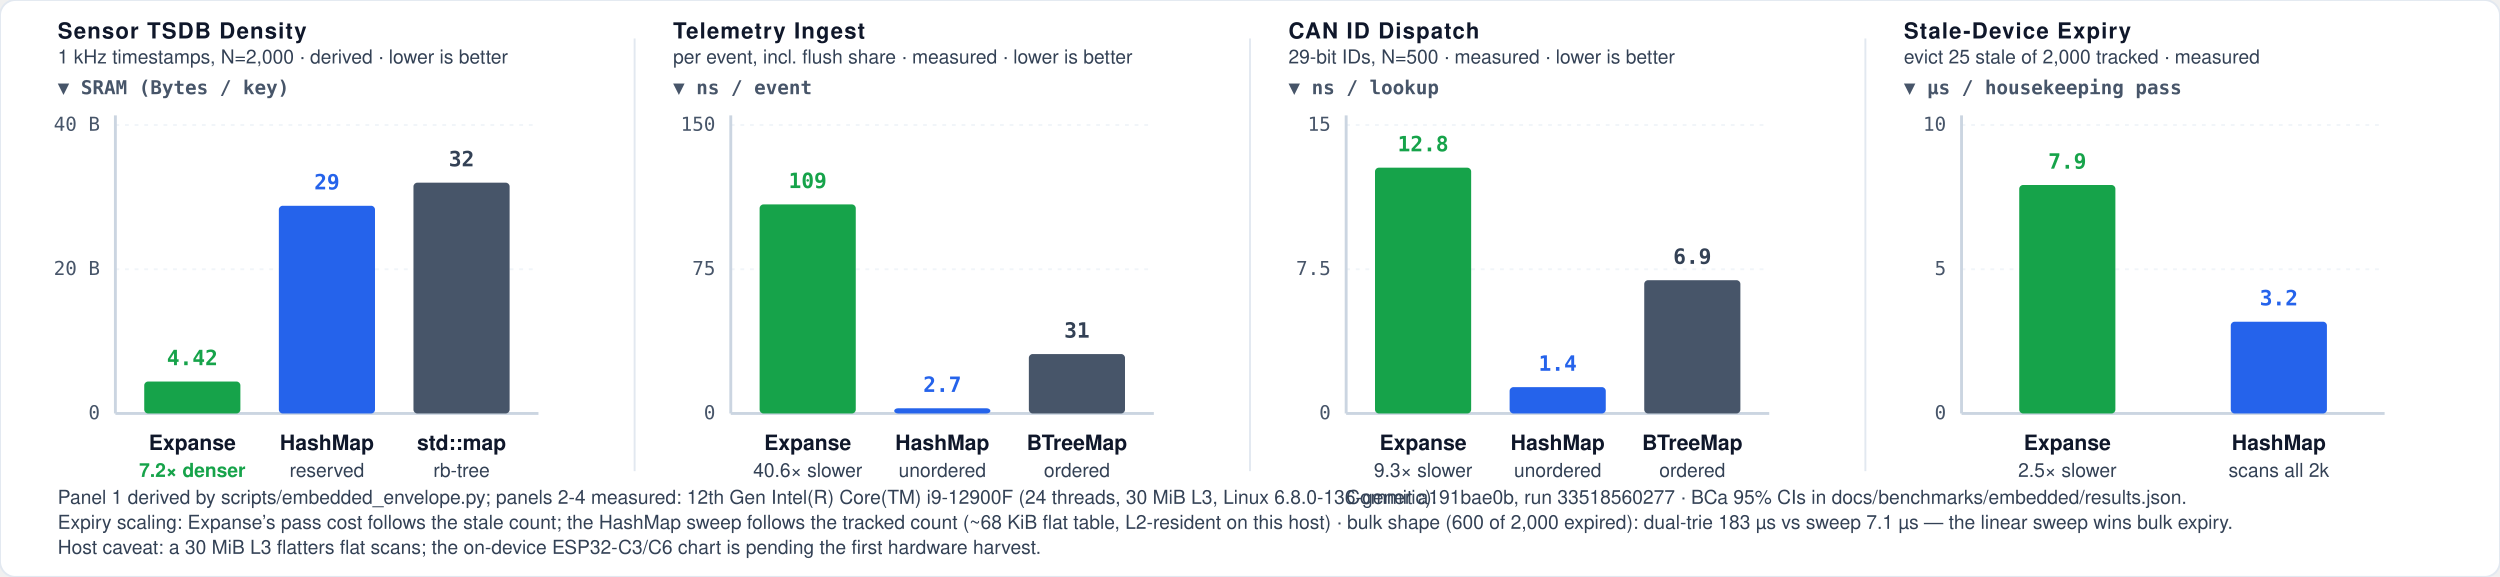
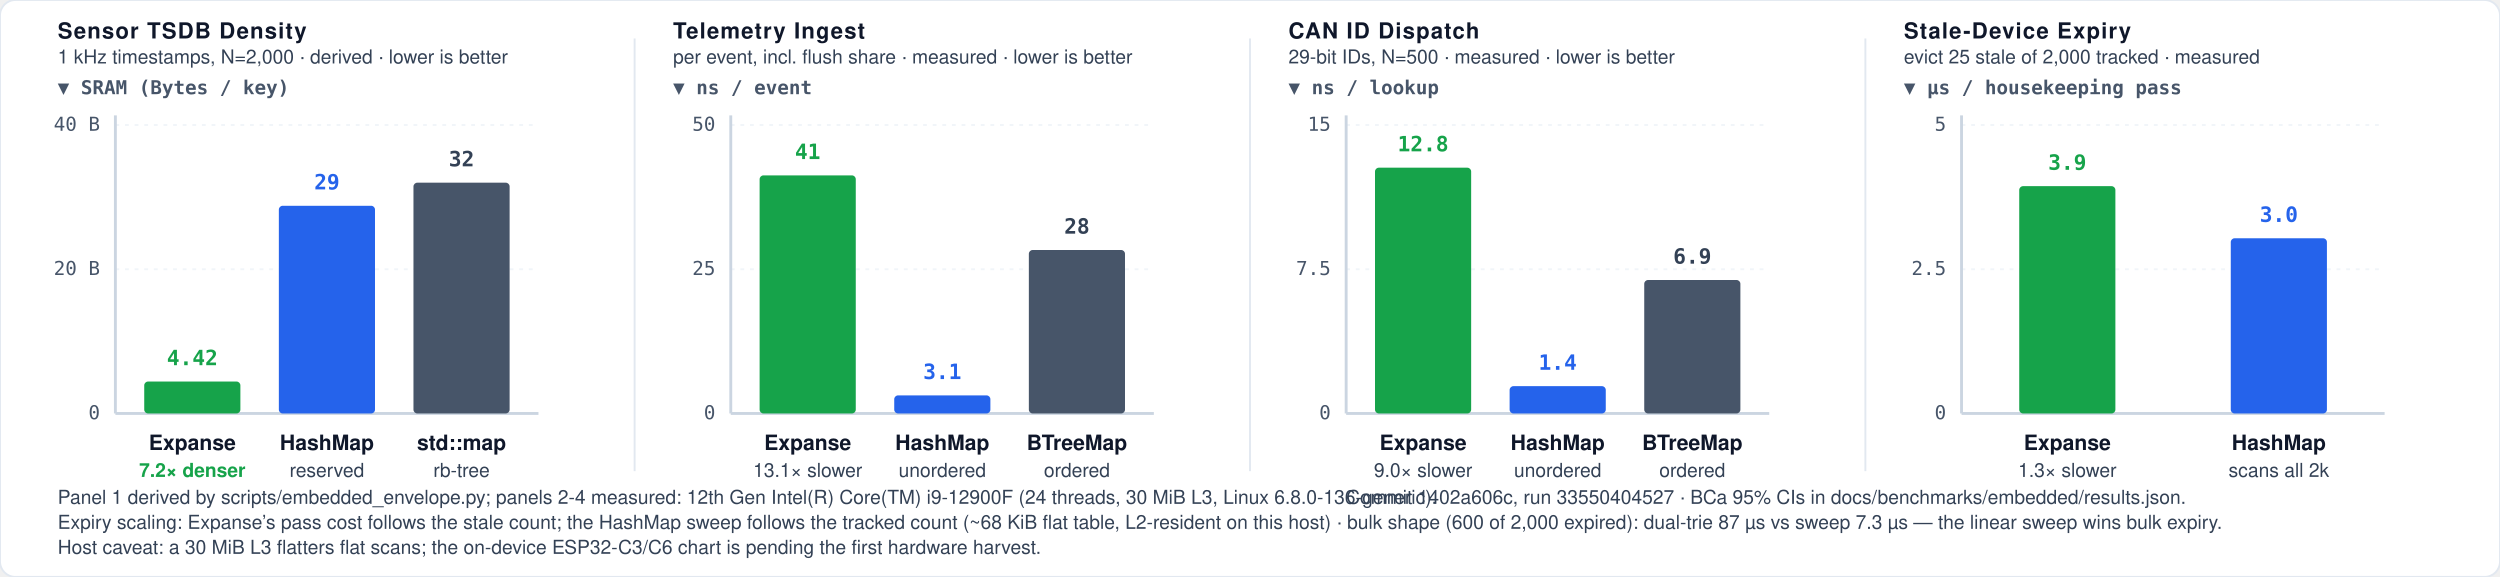
<svg xmlns="http://www.w3.org/2000/svg" viewBox="0 0 1300 300" width="100%" height="100%">
  <defs>
    <style>
      .bg { fill: #ffffff; }
      .border { stroke: #e2e8f0; stroke-width: 1px; fill: none; }
      .grid { stroke: #f1f5f9; stroke-width: 1px; stroke-dasharray: 2,3; }
      .axis { stroke: #cbd5e1; stroke-width: 1.5px; }
      .divider { stroke: #e2e8f0; stroke-width: 1px; }

      .t-chart-title { font-family: -apple-system, BlinkMacSystemFont, "Segoe UI", Helvetica, Arial, sans-serif; font-size: 11.5px; font-weight: 700; letter-spacing: 0.6px; fill: #0f172a; text-transform: uppercase; }
      .t-chart-sub { font-family: -apple-system, BlinkMacSystemFont, "Segoe UI", Helvetica, Arial, sans-serif; font-size: 10px; font-weight: 500; fill: #334155; }
      .t-unit-header { font-family: ui-monospace, SFMono-Regular, Menlo, monospace; font-size: 10px; font-weight: 600; fill: #475569; }
      .t-axis-label { font-family: ui-monospace, SFMono-Regular, Menlo, monospace; font-size: 10px; font-weight: 500; fill: #475569; }
      .t-win { fill: #16a34a; font-weight: 600; }
      .t-bar-label { font-family: -apple-system, BlinkMacSystemFont, "Segoe UI", Helvetica, Arial, sans-serif; font-size: 11px; font-weight: 700; fill: #0f172a; }

      .t-val-accent { font-family: ui-monospace, SFMono-Regular, Menlo, monospace; font-size: 11px; font-weight: 700; fill: #16a34a; text-anchor: middle; }
      .t-val-muted { font-family: ui-monospace, SFMono-Regular, Menlo, monospace; font-size: 11px; font-weight: 600; fill: #334155; text-anchor: middle; }
      .t-val-blue { font-family: ui-monospace, SFMono-Regular, Menlo, monospace; font-size: 11px; font-weight: 600; fill: #2563eb; text-anchor: middle; }

      .b-expanse { fill: #16a34a; }
      .b-hashmap { fill: #2563eb; }
      .b-stdmap { fill: #475569; }

      @media (prefers-color-scheme: dark) {
        :root:not([data-theme="light"]) .bg { fill: #0b1220; }
        :root:not([data-theme="light"]) .border { stroke: #1e293b; }
        :root:not([data-theme="light"]) .grid { stroke: #16233b; }
        :root:not([data-theme="light"]) .axis { stroke: #334155; }
        :root:not([data-theme="light"]) .divider { stroke: #1e293b; }
        :root:not([data-theme="light"]) .t-chart-title { fill: #e2e8f0; }
        :root:not([data-theme="light"]) .t-chart-sub { fill: #94a3b8; }
        :root:not([data-theme="light"]) .t-unit-header, :root:not([data-theme="light"]) .t-axis-label { fill: #64748b; }
        :root:not([data-theme="light"]) .t-bar-label { fill: #e2e8f0; }
        :root:not([data-theme="light"]) .t-val-muted { fill: #94a3b8; }
        :root:not([data-theme="light"]) .t-win { fill: #4ade80; }
        :root:not([data-theme="light"]) .t-val-accent { fill: #4ade80; }
        :root:not([data-theme="light"]) .t-val-blue { fill: #60a5fa; }
        :root:not([data-theme="light"]) .b-expanse { fill: #22c55e; }
        :root:not([data-theme="light"]) .b-hashmap { fill: #3b82f6; }
        :root:not([data-theme="light"]) .b-stdmap { fill: #475569; }
      }
      [data-theme="dark"] .bg, :root[data-theme="dark"] .bg { fill: #0b1220; }
      [data-theme="dark"] .border, :root[data-theme="dark"] .border { stroke: #1e293b; }
      [data-theme="dark"] .grid, :root[data-theme="dark"] .grid { stroke: #16233b; }
      [data-theme="dark"] .axis, :root[data-theme="dark"] .axis { stroke: #334155; }
      [data-theme="dark"] .divider, :root[data-theme="dark"] .divider { stroke: #1e293b; }
      [data-theme="dark"] .t-chart-title, :root[data-theme="dark"] .t-chart-title { fill: #e2e8f0; }
      [data-theme="dark"] .t-chart-sub, :root[data-theme="dark"] .t-chart-sub { fill: #94a3b8; }
      [data-theme="dark"] .t-unit-header, :root[data-theme="dark"] .t-unit-header { fill: #64748b; }
      [data-theme="dark"] .t-axis-label, :root[data-theme="dark"] .t-axis-label { fill: #64748b; }
      [data-theme="dark"] .t-bar-label, :root[data-theme="dark"] .t-bar-label { fill: #e2e8f0; }
      [data-theme="dark"] .t-val-muted, :root[data-theme="dark"] .t-val-muted { fill: #94a3b8; }
      [data-theme="dark"] .t-win, :root[data-theme="dark"] .t-win { fill: #4ade80; }
      [data-theme="dark"] .t-val-accent, :root[data-theme="dark"] .t-val-accent { fill: #4ade80; }
      [data-theme="dark"] .t-val-blue, :root[data-theme="dark"] .t-val-blue { fill: #60a5fa; }
      [data-theme="dark"] .b-expanse, :root[data-theme="dark"] .b-expanse { fill: #22c55e; }
      [data-theme="dark"] .b-hashmap, :root[data-theme="dark"] .b-hashmap { fill: #3b82f6; }
      [data-theme="dark"] .b-stdmap, :root[data-theme="dark"] .b-stdmap { fill: #475569; }
    </style>
  </defs>
  <rect width="100%" height="100%" class="bg" rx="8" />
  <rect width="100%" height="100%" class="border" rx="8" />
  <g transform="translate(30, 20)">
    <text x="0" y="0" class="t-chart-title">Sensor TSDB Density</text>
    <text x="0" y="13" class="t-chart-sub">1 kHz timestamps, N=2,000 · derived · lower is better</text>
    <text x="0" y="29" class="t-unit-header">▼ SRAM (Bytes / key)</text>
    <line x1="30" y1="45" x2="250" y2="45" class="grid" />
    <text x="22" y="48" class="t-axis-label" text-anchor="end">40 B</text>
    <line x1="30" y1="120" x2="250" y2="120" class="grid" />
    <text x="22" y="123" class="t-axis-label" text-anchor="end">20 B</text>
    <line x1="30" y1="195" x2="250" y2="195" class="axis" />
    <text x="22" y="198" class="t-axis-label" text-anchor="end">0</text>
    <line x1="30" y1="40" x2="30" y2="195" class="axis" />
    <rect x="45" y="178.4" width="50" height="16.6" class="b-expanse" rx="2" />
    <text x="70" y="169.9" class="t-val-accent">4.42</text>
    <text x="70" y="214" class="t-bar-label" text-anchor="middle">Expanse</text>
    <text x="70" y="228" class="t-chart-sub t-win" text-anchor="middle">7.2× denser</text>
    <rect x="115" y="87.0" width="50" height="108.0" class="b-hashmap" rx="2" />
    <text x="140" y="78.5" class="t-val-blue">29</text>
    <text x="140" y="214" class="t-bar-label" text-anchor="middle">HashMap</text>
    <text x="140" y="228" class="t-chart-sub" text-anchor="middle">reserved</text>
    <rect x="185" y="75.0" width="50" height="120.0" class="b-stdmap" rx="2" />
    <text x="210" y="66.5" class="t-val-muted">32</text>
    <text x="210" y="214" class="t-bar-label" text-anchor="middle">std::map</text>
    <text x="210" y="228" class="t-chart-sub" text-anchor="middle">rb-tree</text>
  </g>
  <line x1="330" y1="20" x2="330" y2="245" class="divider" />
  <g transform="translate(350, 20)">
    <text x="0" y="0" class="t-chart-title">Telemetry Ingest</text>
    <text x="0" y="13" class="t-chart-sub">per event, incl. flush share · measured · lower is better</text>
    <text x="0" y="29" class="t-unit-header">▼ ns / event</text>
    <line x1="30" y1="45" x2="250" y2="45" class="grid" />
-     <text x="22" y="48" class="t-axis-label" text-anchor="end">150</text>
+     <text x="22" y="48" class="t-axis-label" text-anchor="end">50</text>
    <line x1="30" y1="120" x2="250" y2="120" class="grid" />
-     <text x="22" y="123" class="t-axis-label" text-anchor="end">75</text>
+     <text x="22" y="123" class="t-axis-label" text-anchor="end">25</text>
    <line x1="30" y1="195" x2="250" y2="195" class="axis" />
    <text x="22" y="198" class="t-axis-label" text-anchor="end">0</text>
    <line x1="30" y1="40" x2="30" y2="195" class="axis" />
-     <rect x="45" y="86.3" width="50" height="108.7" class="b-expanse" rx="2" />
-     <text x="70" y="77.8" class="t-val-accent">109</text>
+     <rect x="45" y="71.2" width="50" height="123.8" class="b-expanse" rx="2" />
+     <text x="70" y="62.7" class="t-val-accent">41</text>
    <text x="70" y="214" class="t-bar-label" text-anchor="middle">Expanse</text>
-     <text x="70" y="228" class="t-chart-sub" text-anchor="middle">40.6× slower</text>
-     <rect x="115" y="192.3" width="50" height="2.7" class="b-hashmap" rx="2" />
-     <text x="140" y="183.8" class="t-val-blue">2.7</text>
+     <text x="70" y="228" class="t-chart-sub" text-anchor="middle">13.1× slower</text>
+     <rect x="115" y="185.6" width="50" height="9.4" class="b-hashmap" rx="2" />
+     <text x="140" y="177.1" class="t-val-blue">3.1</text>
    <text x="140" y="214" class="t-bar-label" text-anchor="middle">HashMap</text>
    <text x="140" y="228" class="t-chart-sub" text-anchor="middle">unordered</text>
-     <rect x="185" y="164.1" width="50" height="30.9" class="b-stdmap" rx="2" />
-     <text x="210" y="155.6" class="t-val-muted">31</text>
+     <rect x="185" y="110.0" width="50" height="85.0" class="b-stdmap" rx="2" />
+     <text x="210" y="101.5" class="t-val-muted">28</text>
    <text x="210" y="214" class="t-bar-label" text-anchor="middle">BTreeMap</text>
    <text x="210" y="228" class="t-chart-sub" text-anchor="middle">ordered</text>
  </g>
  <line x1="650" y1="20" x2="650" y2="245" class="divider" />
  <g transform="translate(670, 20)">
    <text x="0" y="0" class="t-chart-title">CAN ID Dispatch</text>
    <text x="0" y="13" class="t-chart-sub">29-bit IDs, N=500 · measured · lower is better</text>
    <text x="0" y="29" class="t-unit-header">▼ ns / lookup</text>
    <line x1="30" y1="45" x2="250" y2="45" class="grid" />
    <text x="22" y="48" class="t-axis-label" text-anchor="end">15</text>
    <line x1="30" y1="120" x2="250" y2="120" class="grid" />
    <text x="22" y="123" class="t-axis-label" text-anchor="end">7.5</text>
    <line x1="30" y1="195" x2="250" y2="195" class="axis" />
    <text x="22" y="198" class="t-axis-label" text-anchor="end">0</text>
    <line x1="30" y1="40" x2="30" y2="195" class="axis" />
    <rect x="45" y="67.2" width="50" height="127.8" class="b-expanse" rx="2" />
    <text x="70" y="58.7" class="t-val-accent">12.8</text>
    <text x="70" y="214" class="t-bar-label" text-anchor="middle">Expanse</text>
-     <text x="70" y="228" class="t-chart-sub" text-anchor="middle">9.3× slower</text>
-     <rect x="115" y="181.3" width="50" height="13.7" class="b-hashmap" rx="2" />
-     <text x="140" y="172.8" class="t-val-blue">1.4</text>
+     <text x="70" y="228" class="t-chart-sub" text-anchor="middle">9.0× slower</text>
+     <rect x="115" y="180.8" width="50" height="14.2" class="b-hashmap" rx="2" />
+     <text x="140" y="172.3" class="t-val-blue">1.4</text>
    <text x="140" y="214" class="t-bar-label" text-anchor="middle">HashMap</text>
    <text x="140" y="228" class="t-chart-sub" text-anchor="middle">unordered</text>
-     <rect x="185" y="125.7" width="50" height="69.3" class="b-stdmap" rx="2" />
-     <text x="210" y="117.2" class="t-val-muted">6.9</text>
+     <rect x="185" y="125.6" width="50" height="69.4" class="b-stdmap" rx="2" />
+     <text x="210" y="117.1" class="t-val-muted">6.9</text>
    <text x="210" y="214" class="t-bar-label" text-anchor="middle">BTreeMap</text>
    <text x="210" y="228" class="t-chart-sub" text-anchor="middle">ordered</text>
  </g>
  <line x1="970" y1="20" x2="970" y2="245" class="divider" />
  <g transform="translate(990, 20)">
    <text x="0" y="0" class="t-chart-title">Stale-Device Expiry</text>
    <text x="0" y="13" class="t-chart-sub">evict 25 stale of 2,000 tracked · measured</text>
    <text x="0" y="29" class="t-unit-header">▼ µs / housekeeping pass</text>
    <line x1="30" y1="45" x2="250" y2="45" class="grid" />
-     <text x="22" y="48" class="t-axis-label" text-anchor="end">10</text>
+     <text x="22" y="48" class="t-axis-label" text-anchor="end">5</text>
    <line x1="30" y1="120" x2="250" y2="120" class="grid" />
-     <text x="22" y="123" class="t-axis-label" text-anchor="end">5</text>
+     <text x="22" y="123" class="t-axis-label" text-anchor="end">2.5</text>
    <line x1="30" y1="195" x2="250" y2="195" class="axis" />
    <text x="22" y="198" class="t-axis-label" text-anchor="end">0</text>
    <line x1="30" y1="40" x2="30" y2="195" class="axis" />
-     <rect x="60" y="76.2" width="50" height="118.8" class="b-expanse" rx="2" />
-     <text x="85" y="67.7" class="t-val-accent">7.9</text>
+     <rect x="60" y="76.8" width="50" height="118.2" class="b-expanse" rx="2" />
+     <text x="85" y="68.3" class="t-val-accent">3.9</text>
    <text x="85" y="214" class="t-bar-label" text-anchor="middle">Expanse</text>
-     <text x="85" y="228" class="t-chart-sub" text-anchor="middle">2.5× slower</text>
-     <rect x="170" y="147.3" width="50" height="47.7" class="b-hashmap" rx="2" />
-     <text x="195" y="138.8" class="t-val-blue">3.2</text>
+     <text x="85" y="228" class="t-chart-sub" text-anchor="middle">1.3× slower</text>
+     <rect x="170" y="103.9" width="50" height="91.1" class="b-hashmap" rx="2" />
+     <text x="195" y="95.4" class="t-val-blue">3.0</text>
    <text x="195" y="214" class="t-bar-label" text-anchor="middle">HashMap</text>
    <text x="195" y="228" class="t-chart-sub" text-anchor="middle">scans all 2k</text>
  </g>
  <text x="30" y="262" class="t-chart-sub">Panel 1 derived by scripts/embedded_envelope.py; panels 2-4 measured: 12th Gen Intel(R) Core(TM) i9-12900F (24 threads, 30 MiB L3, Linux 6.8.0-136-generic).</text>
-   <text x="30" y="275" class="t-chart-sub">Expiry scaling: Expanse’s pass cost follows the stale count; the HashMap sweep follows the tracked count (~68 KiB flat table, L2-resident on this host) · bulk shape (600 of 2,000 expired): dual-trie 183 µs vs sweep 7.1 µs — the linear sweep wins bulk expiry.</text>
-   <text x="700" y="262" class="t-chart-sub">Commit a191bae0b, run 33518560277 · BCa 95% CIs in docs/benchmarks/embedded/results.json.</text>
+   <text x="30" y="275" class="t-chart-sub">Expiry scaling: Expanse’s pass cost follows the stale count; the HashMap sweep follows the tracked count (~68 KiB flat table, L2-resident on this host) · bulk shape (600 of 2,000 expired): dual-trie 87 µs vs sweep 7.3 µs — the linear sweep wins bulk expiry.</text>
+   <text x="700" y="262" class="t-chart-sub">Commit 1402a606c, run 33550404527 · BCa 95% CIs in docs/benchmarks/embedded/results.json.</text>
  <text x="30" y="288" class="t-chart-sub">Host caveat: a 30 MiB L3 flatters flat scans; the on-device ESP32-C3/C6 chart is pending the first hardware harvest.</text>
</svg>
